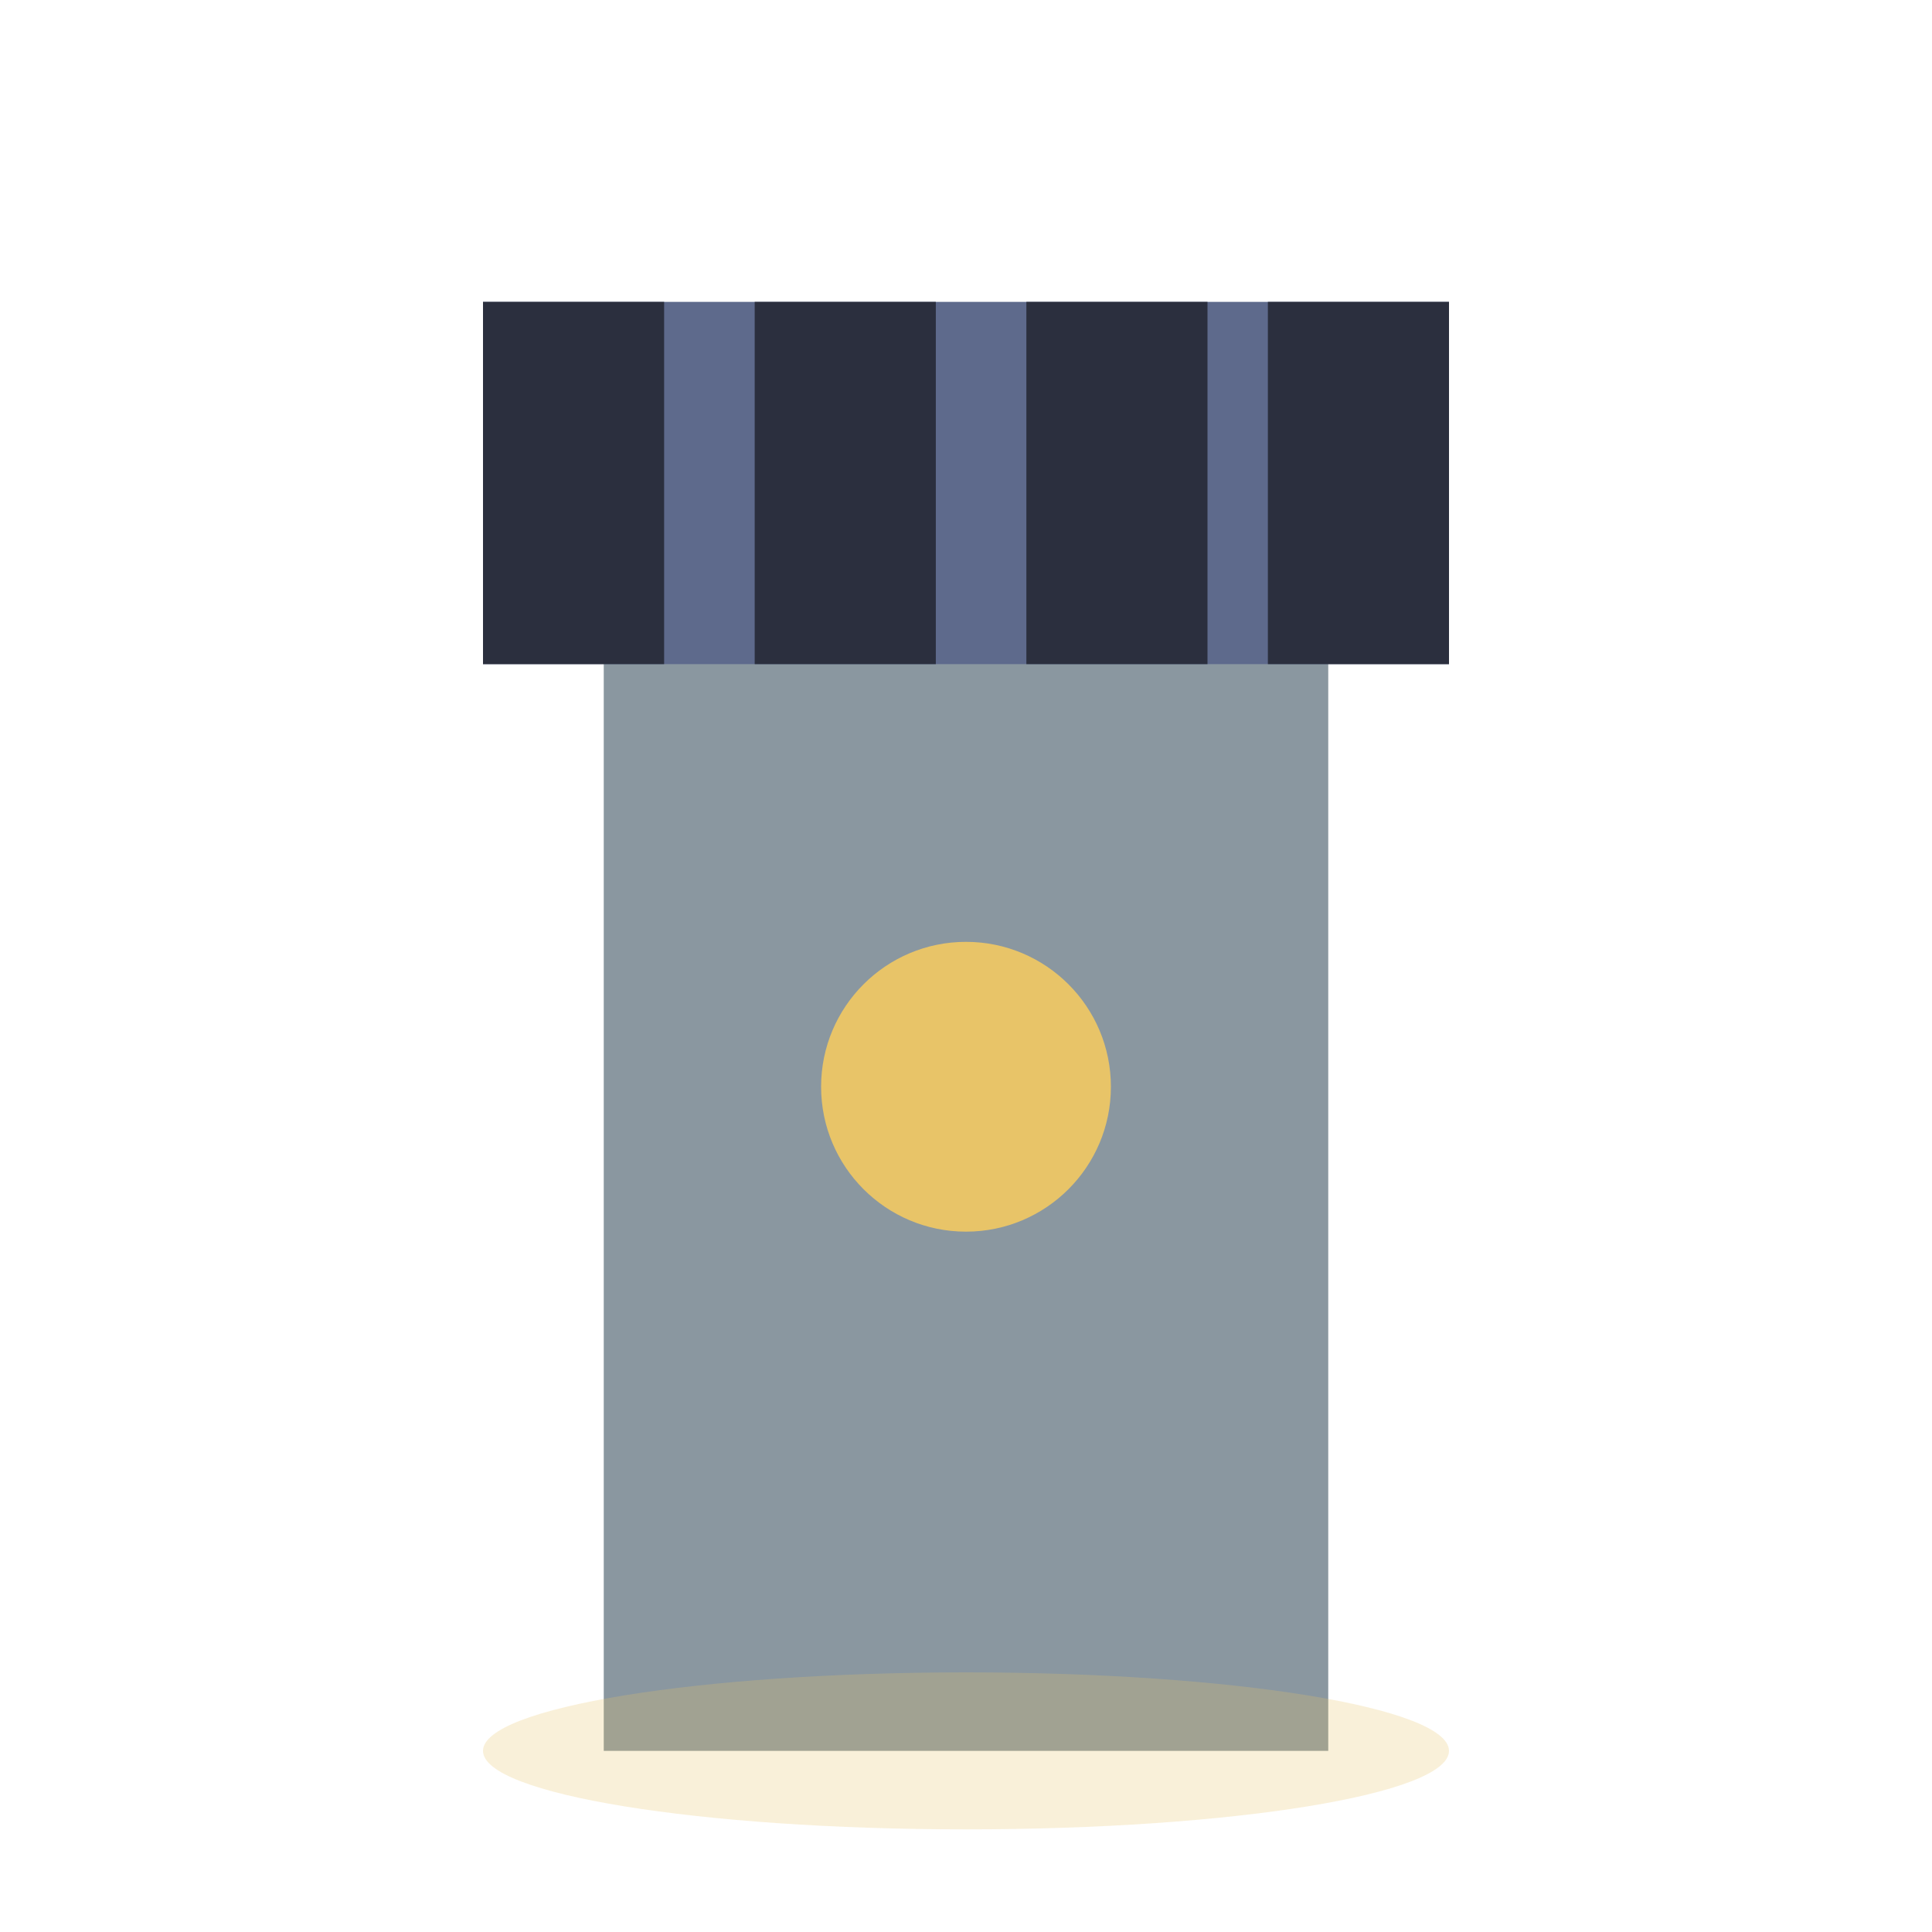
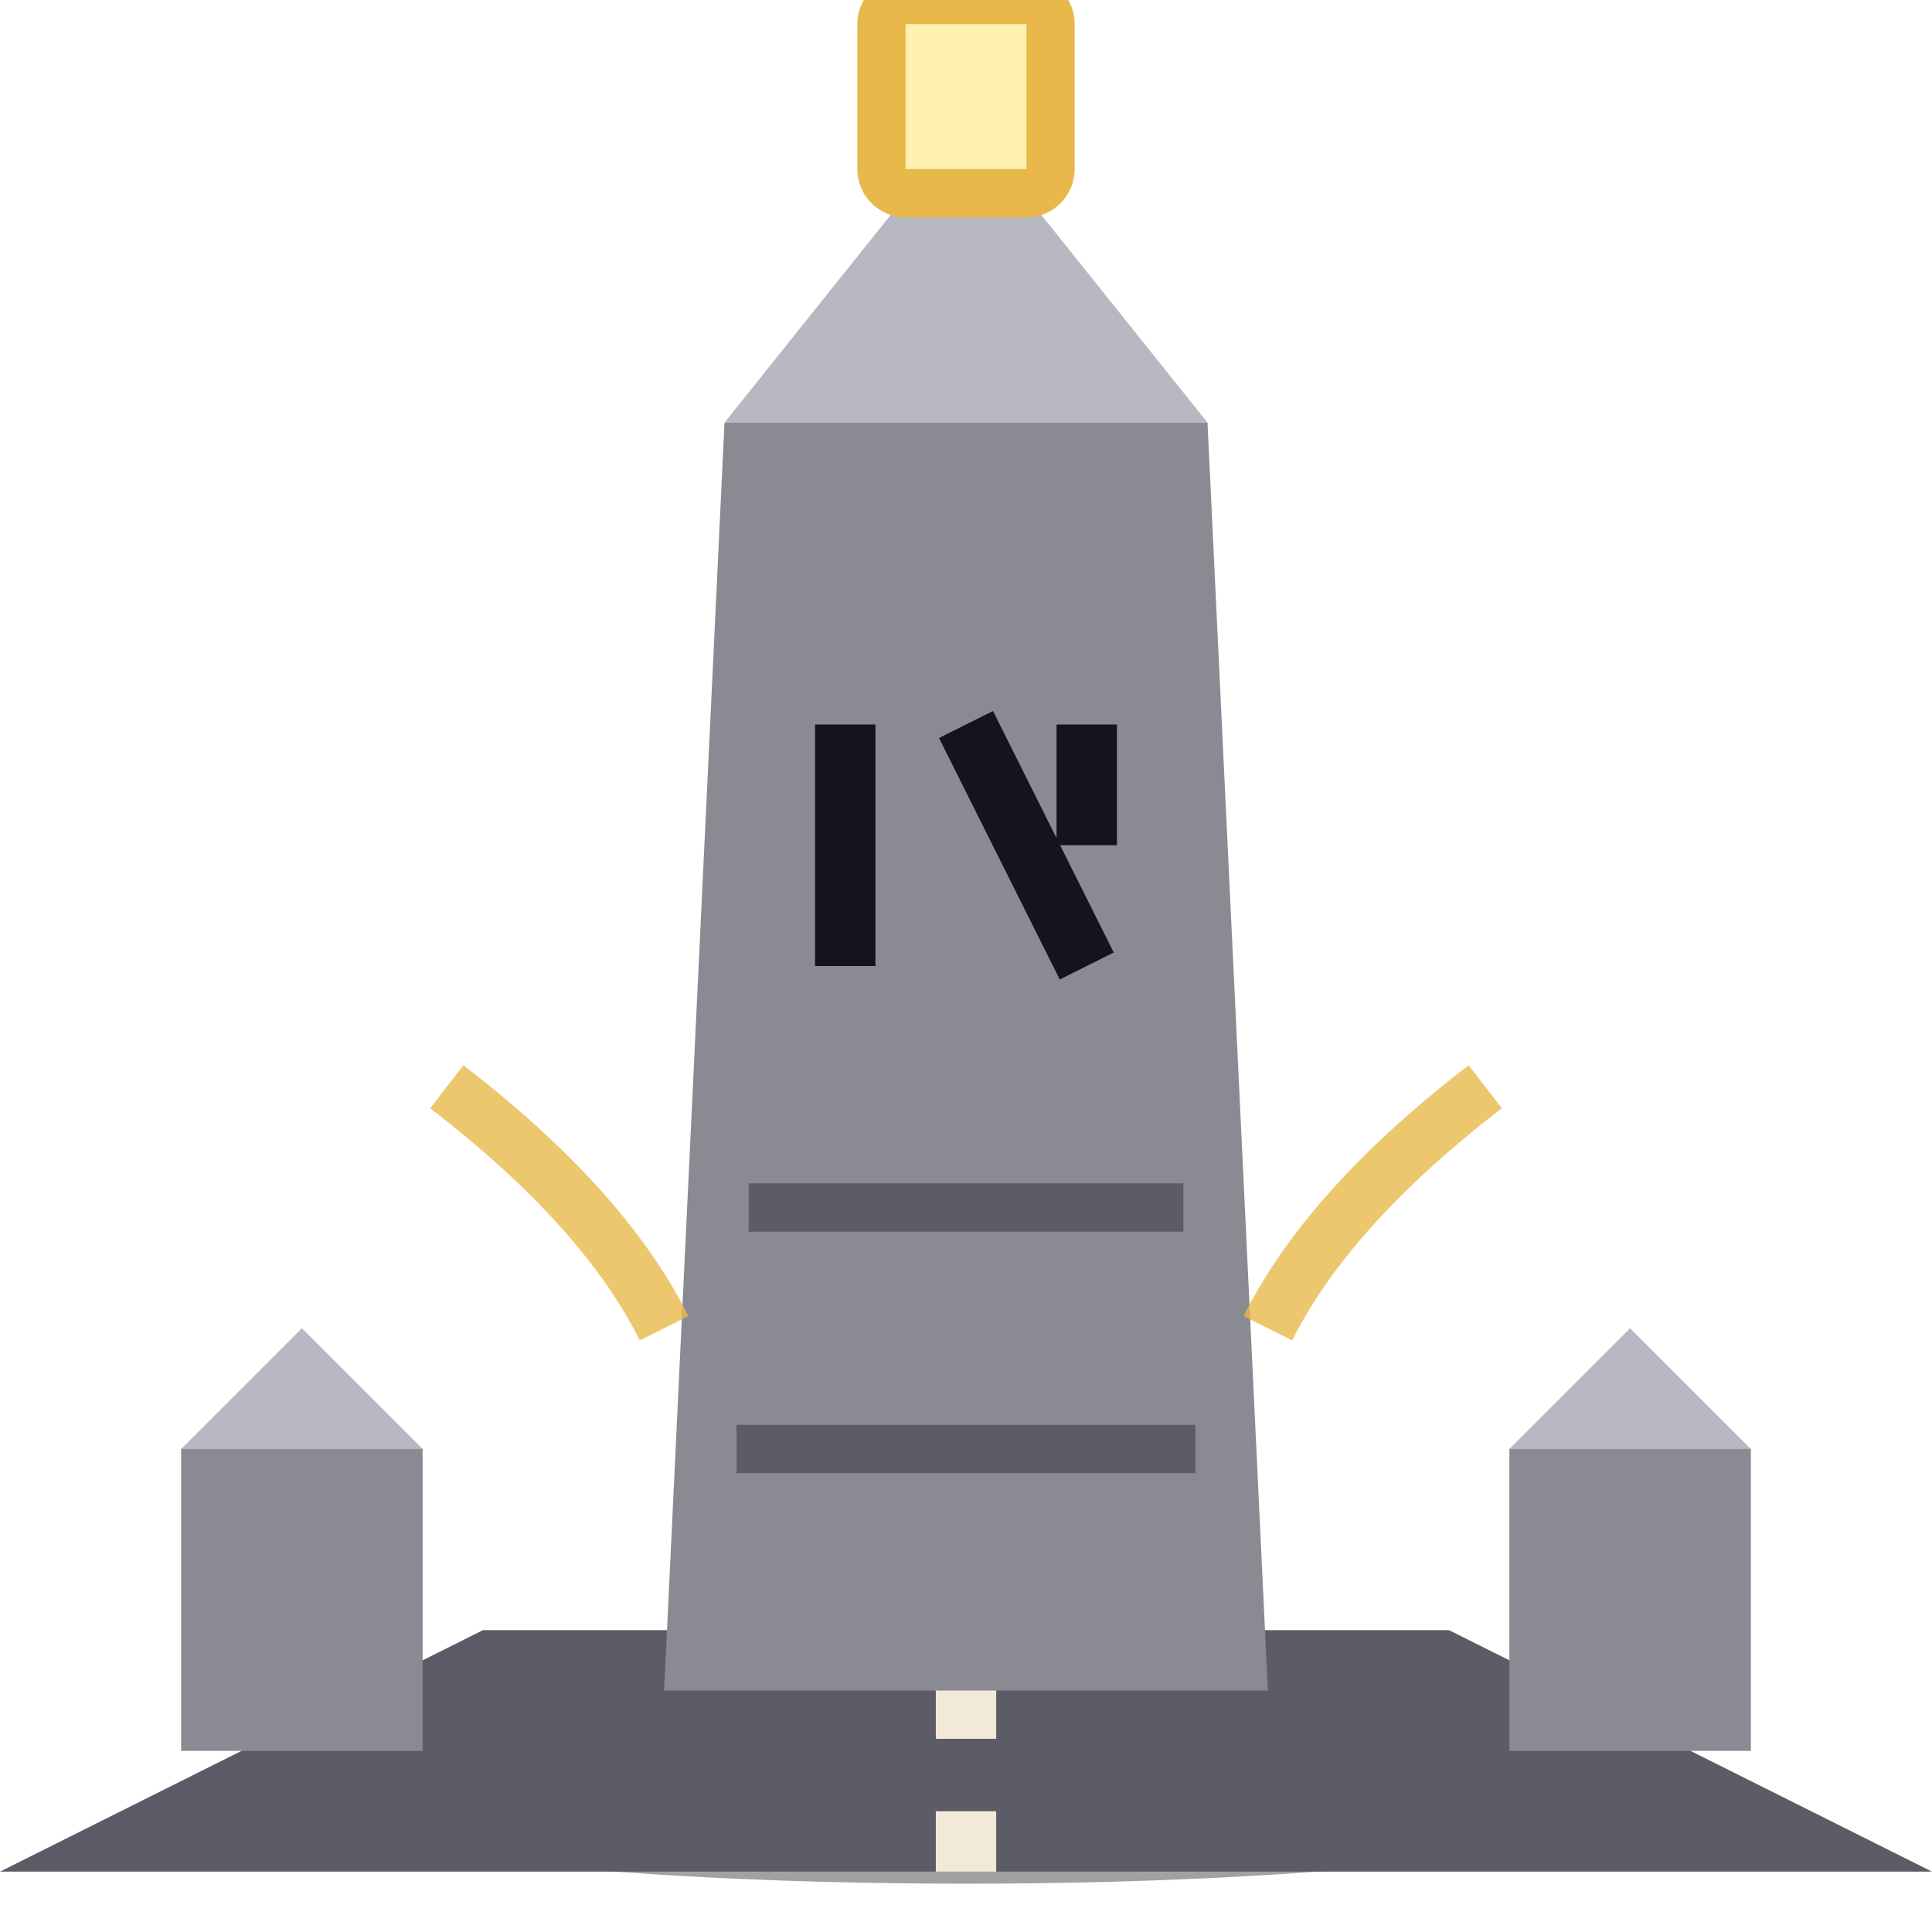
<svg xmlns="http://www.w3.org/2000/svg" viewBox="0 0 32 32">
-   <rect x="10" y="10" width="12" height="19" fill="#8A97A0" />
-   <rect x="8" y="5" width="16" height="6" fill="#5E6A8C" />
-   <rect x="8" y="5" width="3" height="6" fill="#2B2F3E" />
-   <rect x="12.5" y="5" width="3" height="6" fill="#2B2F3E" />
-   <rect x="17" y="5" width="3" height="6" fill="#2B2F3E" />
-   <rect x="21" y="5" width="3" height="6" fill="#2B2F3E" />
-   <circle cx="16" cy="18" r="2.4" fill="#E8C468" />
-   <ellipse cx="16" cy="29" rx="8" ry="1.3" fill="#E8C468" opacity="0.25" />
+   <ellipse cx="16" cy="29.6" rx="12" ry="1.6" fill="#14141C" opacity="0.4" />
+   <path d="M0,31 L8,27 H24 L32,31 Z" fill="#5C5C66" />
+   <path d="M16,27.4 V31" stroke="#F2E9D8" stroke-width="1" stroke-dasharray="1.4 1.2" />
+   <path d="M11,28 L12,7 H20 L21,28 Z" fill="#8A8A92" />
+   <path d="M12,7 L16,2 L20,7 Z" fill="#B8B8C2" />
+   <path d="M14,12 V16 M16,12 L18,16 M18,12 V14" stroke="#14141C" stroke-width="1" fill="none" />
+   <path d="M12.4,20 H19.6 M12.2,24 H19.8" stroke="#5C5C66" stroke-width="0.8" />
+   <rect x="14.2" y="-0.4" width="3.6" height="4" rx="0.8" fill="#E8B94A" />
+   <rect x="15" y="0.4" width="2" height="2.4" fill="#FFF2B0" />
+   <path d="M3,29 V24 H7 V29 Z M25,29 V24 H29 V29 Z" fill="#8A8A92" />
+   <path d="M3,24 L5,22 L7,24 M25,24 L27,22 L29,24" fill="#B8B8C2" />
+   <path d="M7.4,18 Q10,20 11,22 M24.6,18 Q22,20 21,22" stroke="#E8B94A" stroke-width="0.9" fill="none" opacity="0.8" />
</svg>
